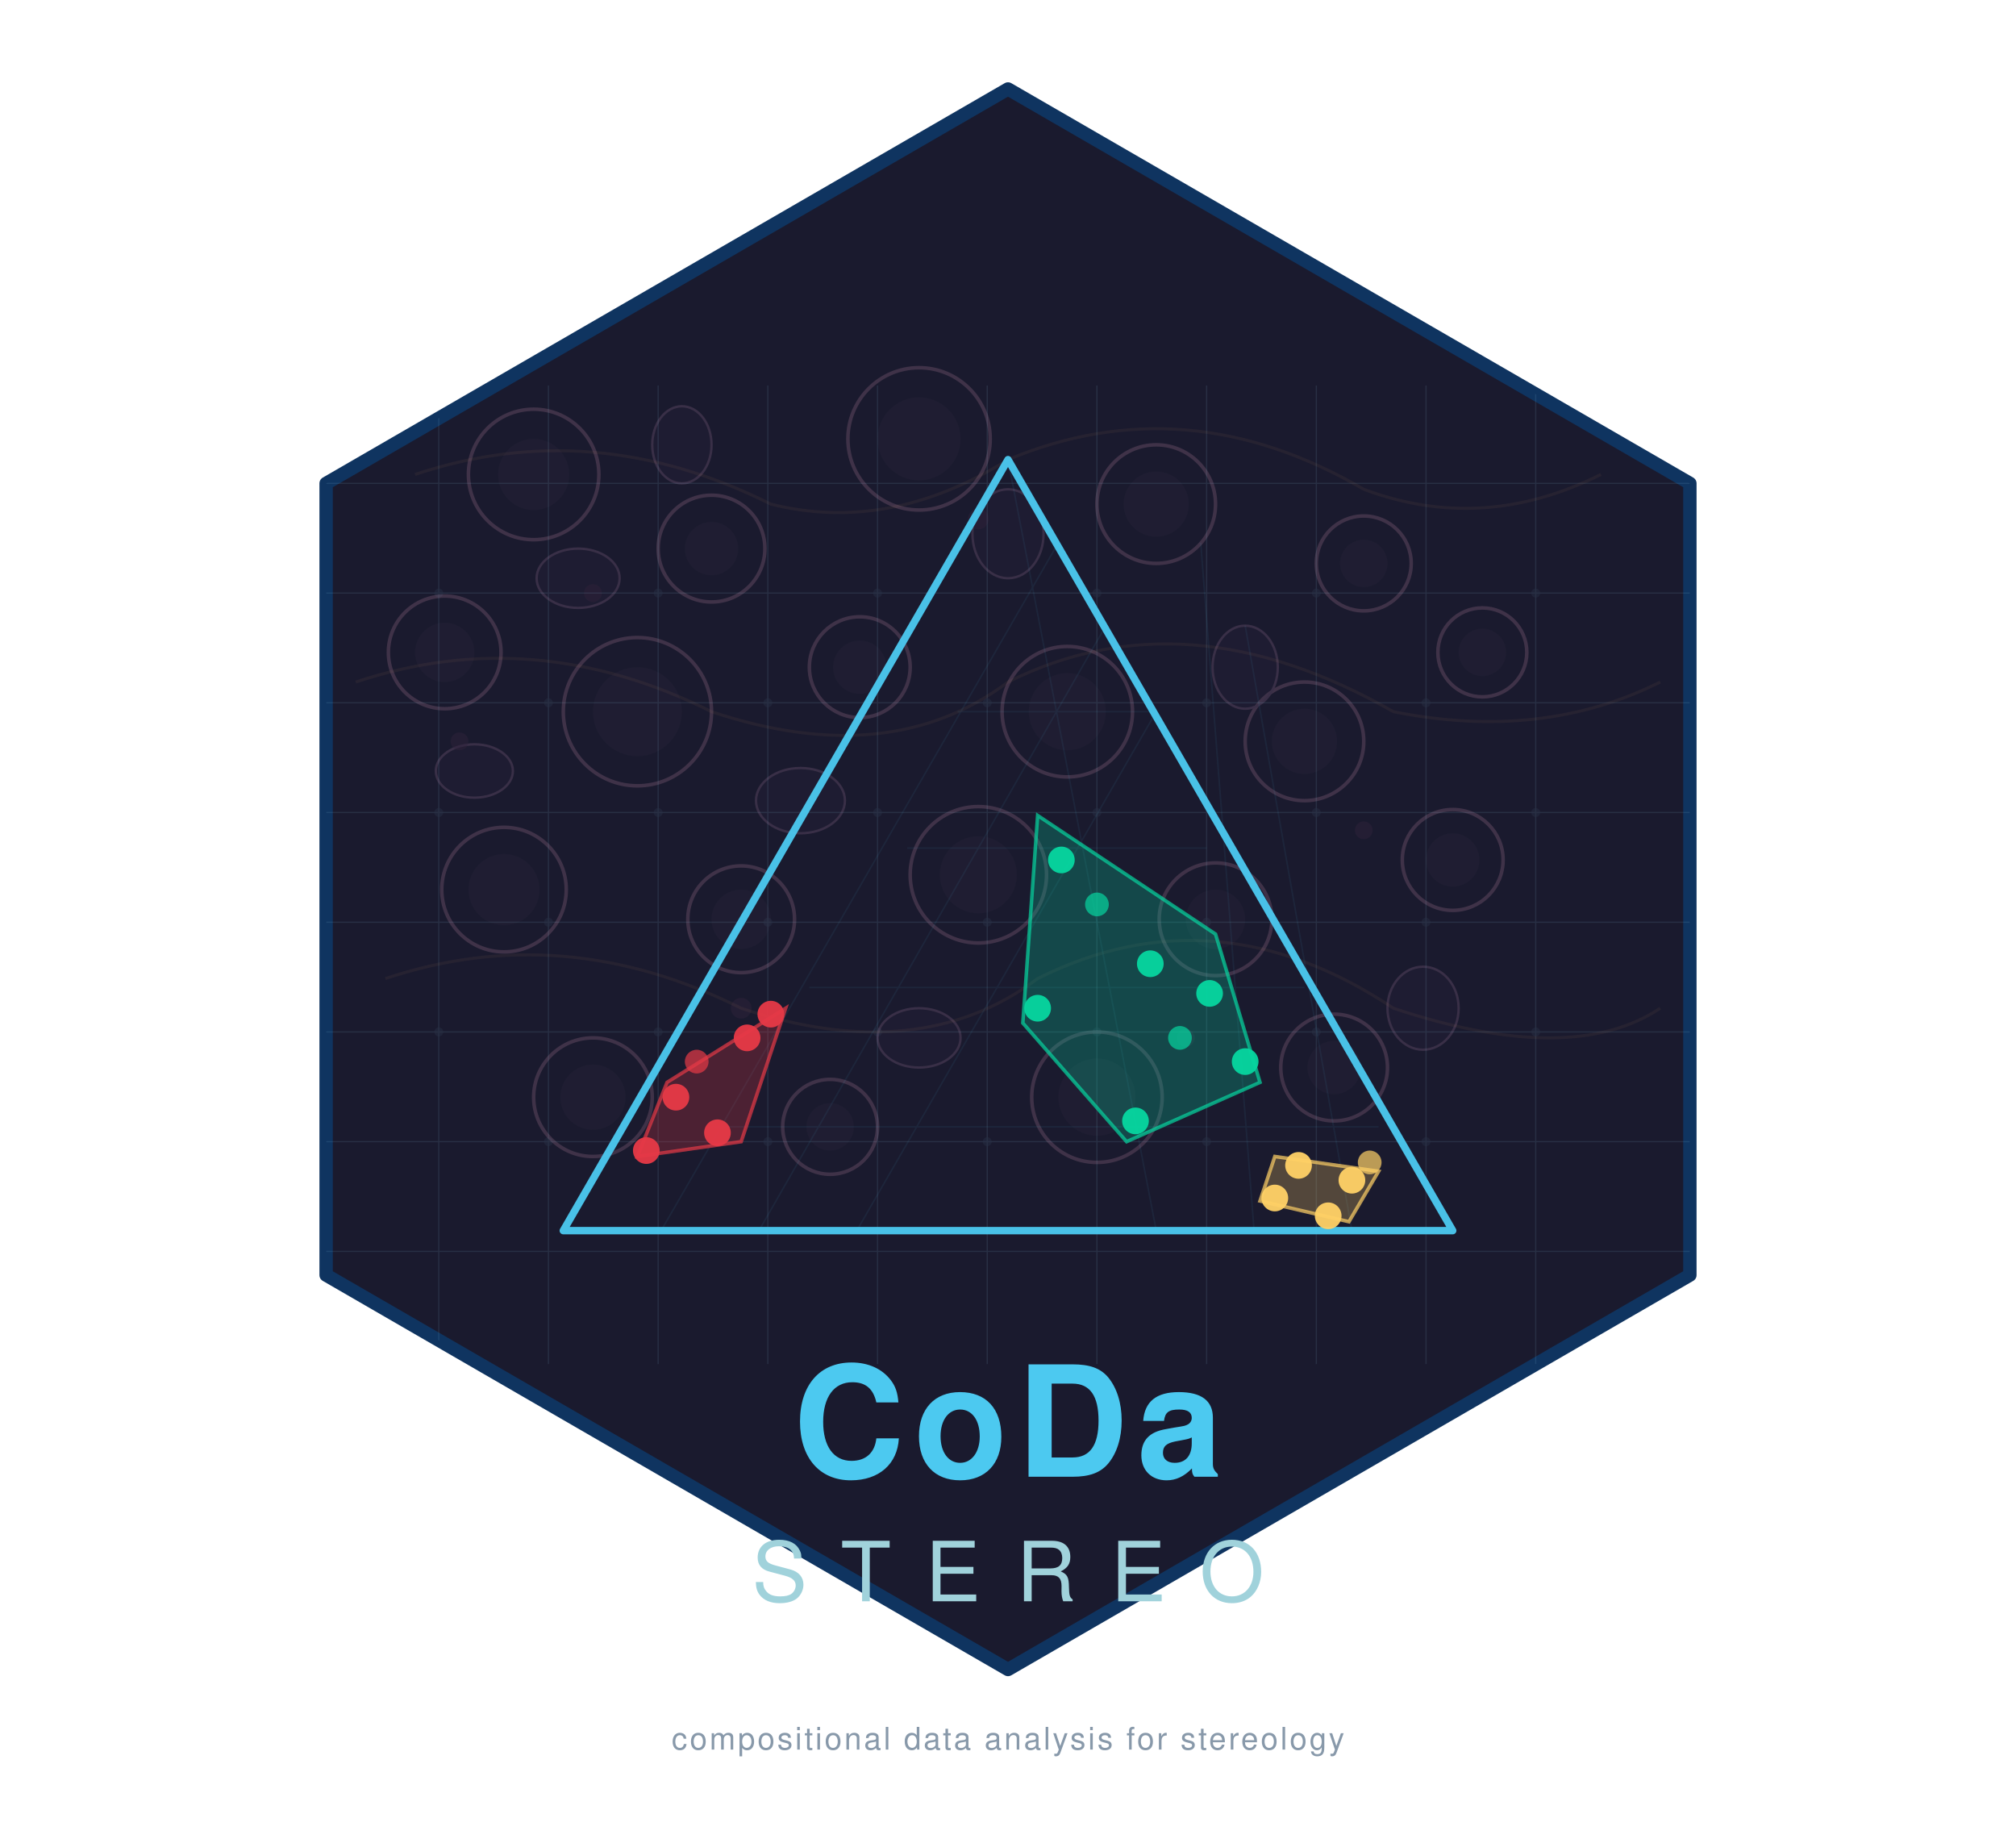
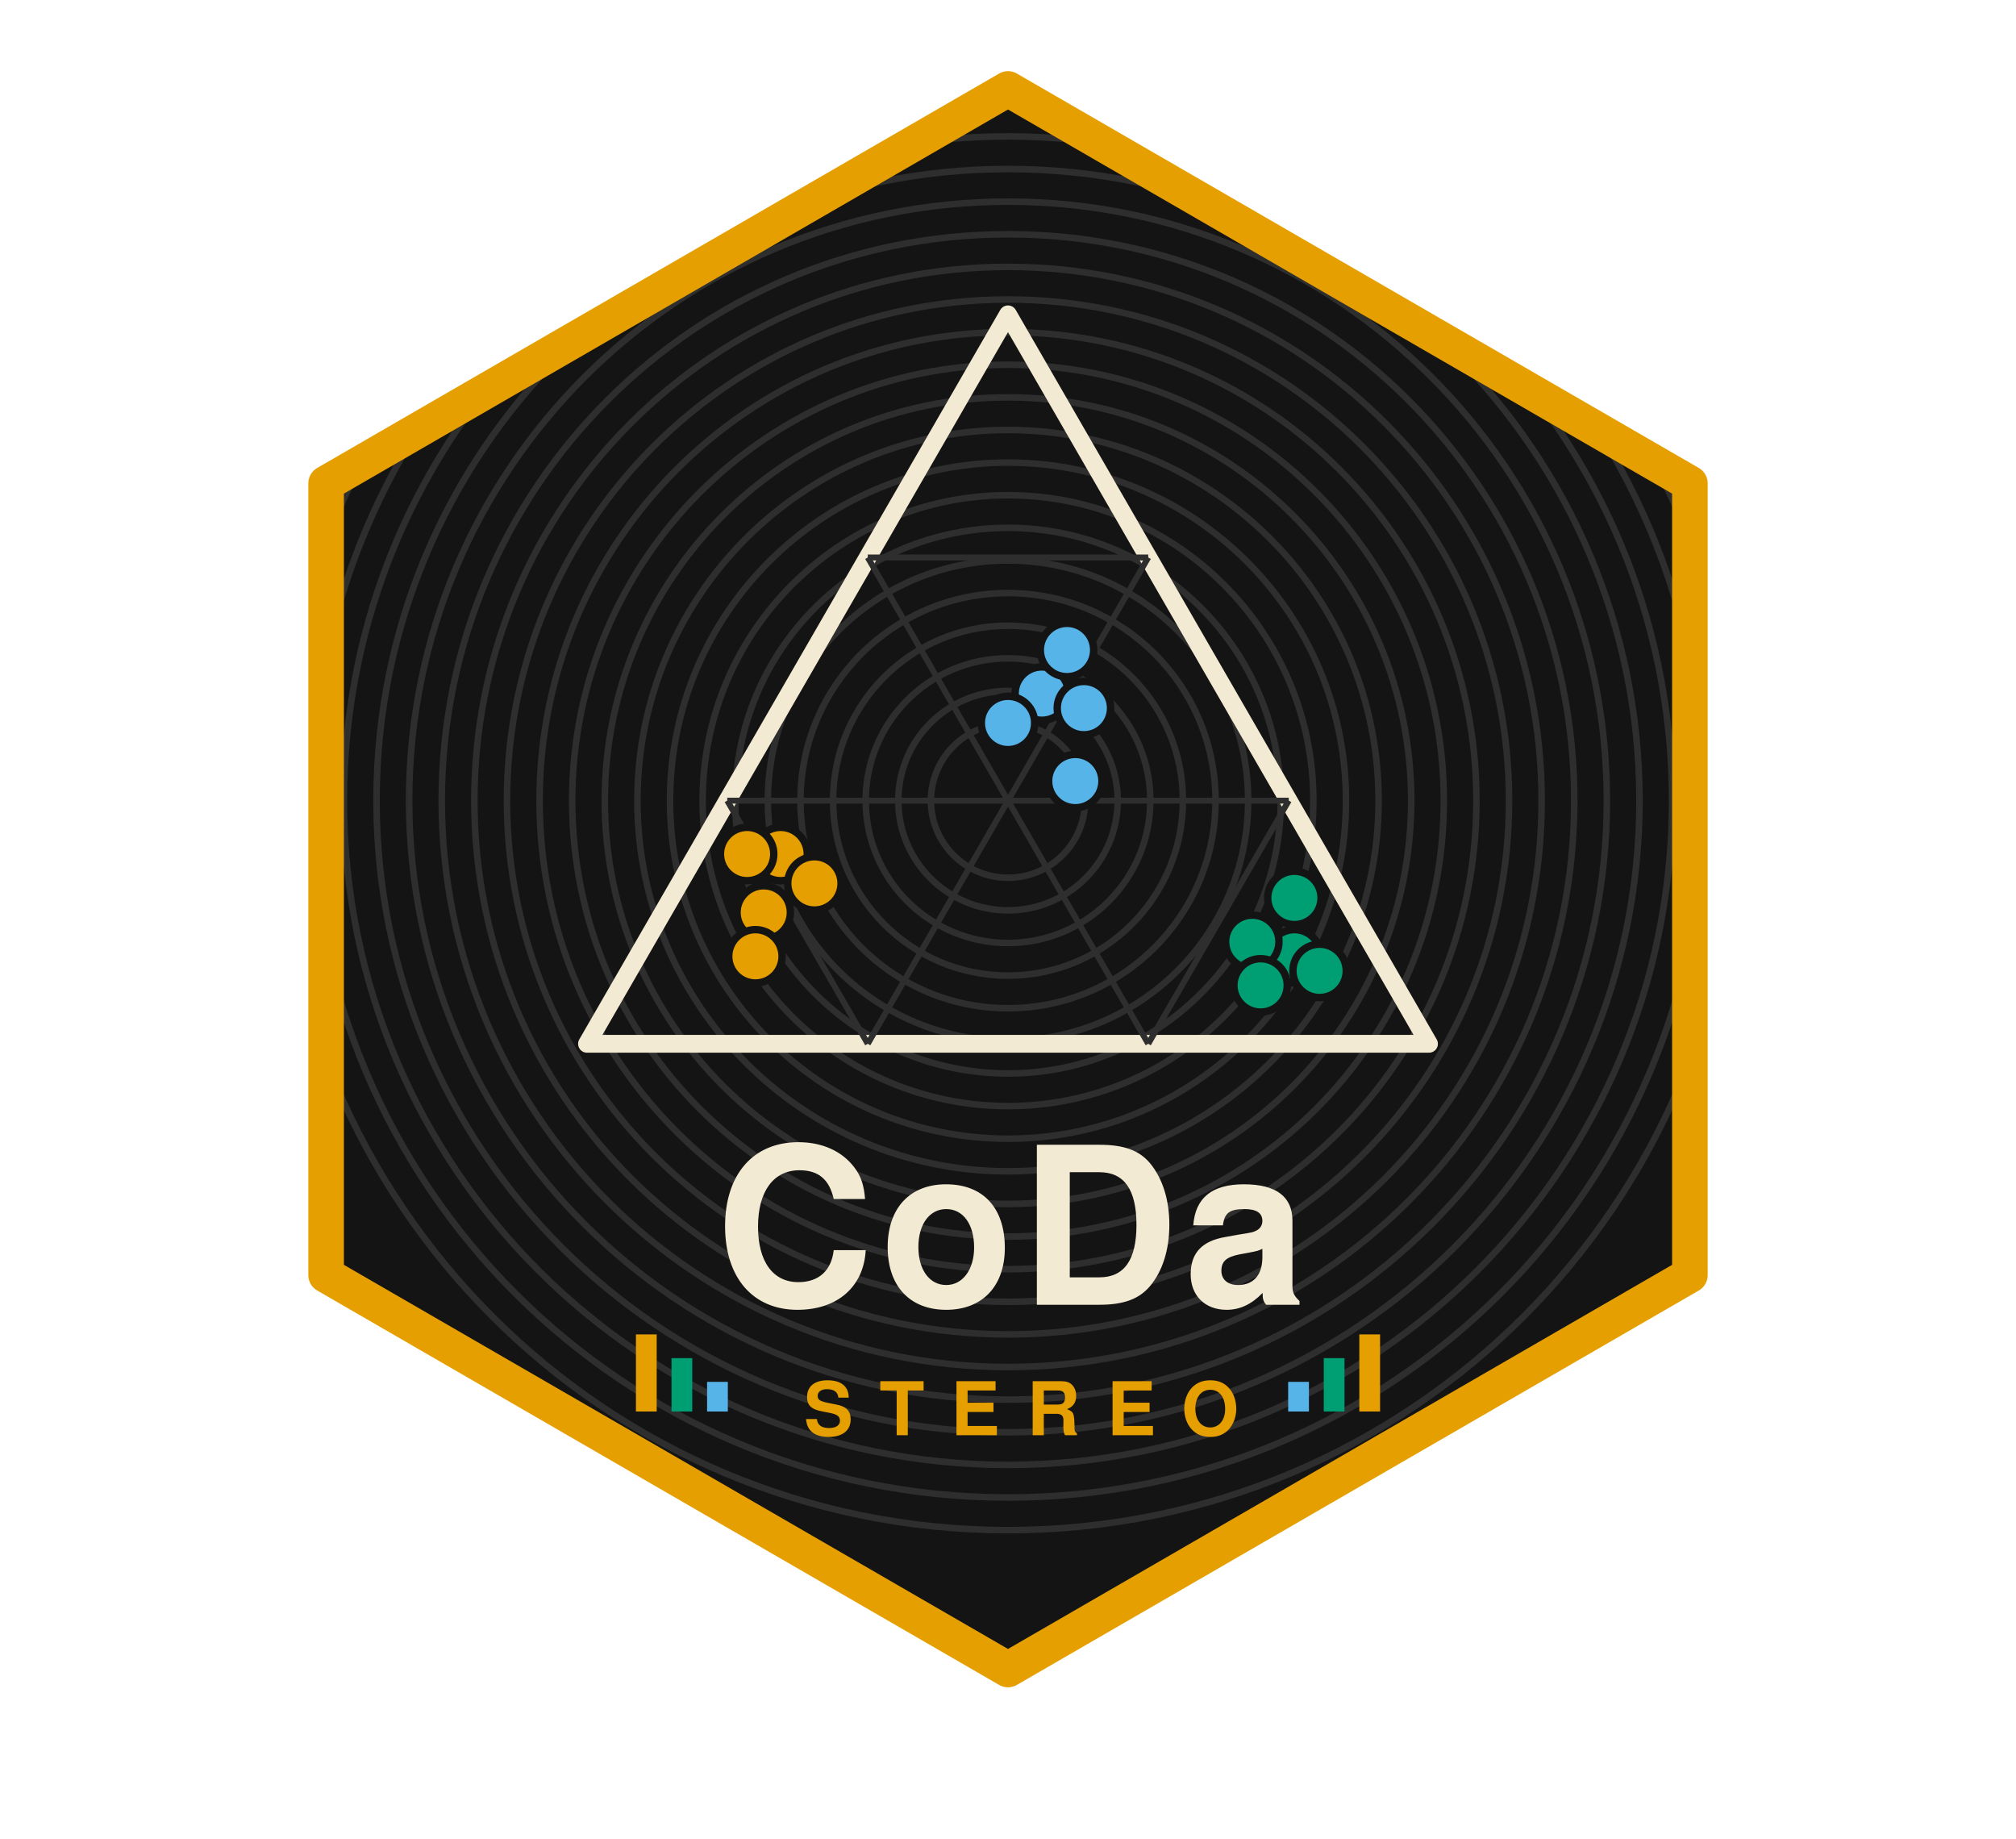
- <svg xmlns="http://www.w3.org/2000/svg" width="600" viewBox="0 0 680 620" role="img">
+ <svg xmlns="http://www.w3.org/2000/svg" viewBox="0 0 680 620" width="680" height="620" role="img">
  <defs>
    <clipPath id="hexClip">
      <polygon points="340,30 570,163 570,430 340,563 110,430 110,163" />
    </clipPath>
  </defs>
-   <polygon points="340,30 570,163 570,430 340,563 110,430 110,163" fill="#1a1a2e" stroke="#0f3460" stroke-width="4.5" stroke-linejoin="round" />
+   <polygon points="340,30 570,163 570,430 340,563 110,430 110,163" fill="#141414" />
  <g clip-path="url(#hexClip)">
-     <g opacity="0.18">
-       <circle cx="180" cy="160" r="22" fill="none" stroke="#e8a0bf" stroke-width="1.2" />
-       <circle cx="180" cy="160" r="12" fill="#d4a0c0" fill-opacity="0.15" />
-       <circle cx="240" cy="185" r="18" fill="none" stroke="#e8a0bf" stroke-width="1.2" />
-       <circle cx="240" cy="185" r="9" fill="#d4a0c0" fill-opacity="0.15" />
-       <circle cx="310" cy="148" r="24" fill="none" stroke="#e8a0bf" stroke-width="1.2" />
-       <circle cx="310" cy="148" r="14" fill="#d4a0c0" fill-opacity="0.15" />
-       <circle cx="390" cy="170" r="20" fill="none" stroke="#e8a0bf" stroke-width="1.2" />
-       <circle cx="390" cy="170" r="11" fill="#d4a0c0" fill-opacity="0.15" />
-       <circle cx="460" cy="190" r="16" fill="none" stroke="#e8a0bf" stroke-width="1.2" />
-       <circle cx="460" cy="190" r="8" fill="#d4a0c0" fill-opacity="0.15" />
-       <circle cx="150" cy="220" r="19" fill="none" stroke="#e8a0bf" stroke-width="1.2" />
-       <circle cx="150" cy="220" r="10" fill="#d4a0c0" fill-opacity="0.15" />
-       <circle cx="215" cy="240" r="25" fill="none" stroke="#e8a0bf" stroke-width="1.2" />
-       <circle cx="215" cy="240" r="15" fill="#d4a0c0" fill-opacity="0.15" />
-       <circle cx="290" cy="225" r="17" fill="none" stroke="#e8a0bf" stroke-width="1.2" />
-       <circle cx="290" cy="225" r="9" fill="#d4a0c0" fill-opacity="0.15" />
-       <circle cx="360" cy="240" r="22" fill="none" stroke="#e8a0bf" stroke-width="1.2" />
-       <circle cx="360" cy="240" r="13" fill="#d4a0c0" fill-opacity="0.15" />
-       <circle cx="440" cy="250" r="20" fill="none" stroke="#e8a0bf" stroke-width="1.2" />
-       <circle cx="440" cy="250" r="11" fill="#d4a0c0" fill-opacity="0.15" />
-       <circle cx="500" cy="220" r="15" fill="none" stroke="#e8a0bf" stroke-width="1.2" />
-       <circle cx="500" cy="220" r="8" fill="#d4a0c0" fill-opacity="0.15" />
-       <circle cx="170" cy="300" r="21" fill="none" stroke="#e8a0bf" stroke-width="1.2" />
-       <circle cx="170" cy="300" r="12" fill="#d4a0c0" fill-opacity="0.15" />
-       <circle cx="250" cy="310" r="18" fill="none" stroke="#e8a0bf" stroke-width="1.2" />
-       <circle cx="250" cy="310" r="10" fill="#d4a0c0" fill-opacity="0.15" />
-       <circle cx="330" cy="295" r="23" fill="none" stroke="#e8a0bf" stroke-width="1.2" />
-       <circle cx="330" cy="295" r="13" fill="#d4a0c0" fill-opacity="0.15" />
-       <circle cx="410" cy="310" r="19" fill="none" stroke="#e8a0bf" stroke-width="1.2" />
-       <circle cx="410" cy="310" r="10" fill="#d4a0c0" fill-opacity="0.15" />
-       <circle cx="490" cy="290" r="17" fill="none" stroke="#e8a0bf" stroke-width="1.2" />
-       <circle cx="490" cy="290" r="9" fill="#d4a0c0" fill-opacity="0.15" />
-       <circle cx="200" cy="370" r="20" fill="none" stroke="#e8a0bf" stroke-width="1.2" />
-       <circle cx="200" cy="370" r="11" fill="#d4a0c0" fill-opacity="0.15" />
-       <circle cx="280" cy="380" r="16" fill="none" stroke="#e8a0bf" stroke-width="1.2" />
-       <circle cx="280" cy="380" r="8" fill="#d4a0c0" fill-opacity="0.15" />
-       <circle cx="370" cy="370" r="22" fill="none" stroke="#e8a0bf" stroke-width="1.2" />
-       <circle cx="370" cy="370" r="13" fill="#d4a0c0" fill-opacity="0.15" />
-       <circle cx="450" cy="360" r="18" fill="none" stroke="#e8a0bf" stroke-width="1.2" />
-       <circle cx="450" cy="360" r="9" fill="#d4a0c0" fill-opacity="0.15" />
-       <ellipse cx="195" cy="195" rx="14" ry="10" fill="#b07aab" fill-opacity="0.15" stroke="#c890b8" stroke-width="0.8" />
-       <ellipse cx="340" cy="180" rx="12" ry="15" fill="#b07aab" fill-opacity="0.15" stroke="#c890b8" stroke-width="0.8" />
-       <ellipse cx="270" cy="270" rx="15" ry="11" fill="#b07aab" fill-opacity="0.15" stroke="#c890b8" stroke-width="0.8" />
-       <ellipse cx="420" cy="225" rx="11" ry="14" fill="#b07aab" fill-opacity="0.15" stroke="#c890b8" stroke-width="0.8" />
-       <ellipse cx="160" cy="260" rx="13" ry="9" fill="#b07aab" fill-opacity="0.15" stroke="#c890b8" stroke-width="0.8" />
-       <ellipse cx="480" cy="340" rx="12" ry="14" fill="#b07aab" fill-opacity="0.15" stroke="#c890b8" stroke-width="0.8" />
-       <ellipse cx="310" cy="350" rx="14" ry="10" fill="#b07aab" fill-opacity="0.15" stroke="#c890b8" stroke-width="0.8" />
-       <ellipse cx="230" cy="150" rx="10" ry="13" fill="#b07aab" fill-opacity="0.15" stroke="#c890b8" stroke-width="0.8" />
-       <circle cx="200" cy="200" r="3" fill="#8b4070" fill-opacity="0.5" />
-       <circle cx="330" cy="175" r="3.5" fill="#8b4070" fill-opacity="0.5" />
-       <circle cx="155" cy="250" r="3" fill="#8b4070" fill-opacity="0.5" />
-       <circle cx="460" cy="280" r="3" fill="#8b4070" fill-opacity="0.5" />
-       <circle cx="250" cy="340" r="3.5" fill="#8b4070" fill-opacity="0.5" />
-       <circle cx="400" cy="350" r="3" fill="#8b4070" fill-opacity="0.5" />
-     </g>
-     <g opacity="0.12">
-       <line x1="110" y1="163" x2="570" y2="163" stroke="#8ecae6" stroke-width="0.4" />
-       <line x1="110" y1="200" x2="570" y2="200" stroke="#8ecae6" stroke-width="0.4" />
-       <line x1="110" y1="237" x2="570" y2="237" stroke="#8ecae6" stroke-width="0.4" />
-       <line x1="110" y1="274" x2="570" y2="274" stroke="#8ecae6" stroke-width="0.4" />
-       <line x1="110" y1="311" x2="570" y2="311" stroke="#8ecae6" stroke-width="0.4" />
-       <line x1="110" y1="348" x2="570" y2="348" stroke="#8ecae6" stroke-width="0.4" />
-       <line x1="110" y1="385" x2="570" y2="385" stroke="#8ecae6" stroke-width="0.4" />
-       <line x1="110" y1="422" x2="570" y2="422" stroke="#8ecae6" stroke-width="0.4" />
-       <line x1="148" y1="130" x2="148" y2="460" stroke="#8ecae6" stroke-width="0.4" />
-       <line x1="185" y1="130" x2="185" y2="460" stroke="#8ecae6" stroke-width="0.4" />
-       <line x1="222" y1="130" x2="222" y2="460" stroke="#8ecae6" stroke-width="0.4" />
-       <line x1="259" y1="130" x2="259" y2="460" stroke="#8ecae6" stroke-width="0.4" />
-       <line x1="296" y1="130" x2="296" y2="460" stroke="#8ecae6" stroke-width="0.4" />
-       <line x1="333" y1="130" x2="333" y2="460" stroke="#8ecae6" stroke-width="0.4" />
-       <line x1="370" y1="130" x2="370" y2="460" stroke="#8ecae6" stroke-width="0.4" />
-       <line x1="407" y1="130" x2="407" y2="460" stroke="#8ecae6" stroke-width="0.4" />
-       <line x1="444" y1="130" x2="444" y2="460" stroke="#8ecae6" stroke-width="0.4" />
-       <line x1="481" y1="130" x2="481" y2="460" stroke="#8ecae6" stroke-width="0.4" />
-       <line x1="518" y1="130" x2="518" y2="460" stroke="#8ecae6" stroke-width="0.4" />
-       <g fill="#8ecae6" opacity="0.5">
-         <circle cx="148" cy="200" r="1.5" />
-         <circle cx="222" cy="200" r="1.5" />
-         <circle cx="296" cy="200" r="1.5" />
-         <circle cx="370" cy="200" r="1.5" />
-         <circle cx="444" cy="200" r="1.5" />
-         <circle cx="518" cy="200" r="1.5" />
-         <circle cx="148" cy="274" r="1.5" />
-         <circle cx="222" cy="274" r="1.5" />
-         <circle cx="296" cy="274" r="1.5" />
-         <circle cx="370" cy="274" r="1.5" />
-         <circle cx="444" cy="274" r="1.5" />
-         <circle cx="518" cy="274" r="1.5" />
-         <circle cx="148" cy="348" r="1.5" />
-         <circle cx="222" cy="348" r="1.5" />
-         <circle cx="296" cy="348" r="1.5" />
-         <circle cx="370" cy="348" r="1.5" />
-         <circle cx="444" cy="348" r="1.5" />
-         <circle cx="518" cy="348" r="1.5" />
-         <circle cx="185" cy="237" r="1.5" />
-         <circle cx="259" cy="237" r="1.5" />
-         <circle cx="333" cy="237" r="1.5" />
-         <circle cx="407" cy="237" r="1.5" />
-         <circle cx="481" cy="237" r="1.5" />
-         <circle cx="185" cy="311" r="1.5" />
-         <circle cx="259" cy="311" r="1.5" />
-         <circle cx="333" cy="311" r="1.5" />
-         <circle cx="407" cy="311" r="1.5" />
-         <circle cx="481" cy="311" r="1.5" />
-         <circle cx="185" cy="385" r="1.5" />
-         <circle cx="259" cy="385" r="1.5" />
-         <circle cx="333" cy="385" r="1.5" />
-         <circle cx="407" cy="385" r="1.5" />
-         <circle cx="481" cy="385" r="1.5" />
-       </g>
-     </g>
-     <g opacity="0.06">
-       <path d="M140,160 Q200,140 260,170 Q300,180 340,155 Q400,130 460,165 Q500,180 540,160" fill="none" stroke="#f4a261" stroke-width="1" />
-       <path d="M120,230 Q180,210 240,240 Q300,260 340,230 Q400,200 470,240 Q520,250 560,230" fill="none" stroke="#f4a261" stroke-width="1" />
-       <path d="M130,330 Q190,310 250,340 Q310,360 350,330 Q410,300 470,340 Q530,360 560,340" fill="none" stroke="#f4a261" stroke-width="1" />
-     </g>
-     <polygon points="190,415 490,415 340,155" fill="none" stroke="#4cc9f0" stroke-width="2.5" stroke-linejoin="round" opacity="0.95" />
-     <g opacity="0.07">
-       <line x1="223" y1="415" x2="357" y2="183" stroke="#4cc9f0" stroke-width="0.5" />
-       <line x1="256" y1="415" x2="373" y2="211" stroke="#4cc9f0" stroke-width="0.5" />
-       <line x1="289" y1="415" x2="390" y2="240" stroke="#4cc9f0" stroke-width="0.5" />
-       <line x1="390" y1="415" x2="340" y2="155" stroke="#4cc9f0" stroke-width="0.5" />
-       <line x1="423" y1="415" x2="405" y2="183" stroke="#4cc9f0" stroke-width="0.5" />
-       <line x1="456" y1="415" x2="420" y2="211" stroke="#4cc9f0" stroke-width="0.5" />
-       <line x1="223" y1="415" x2="490" y2="415" stroke="#4cc9f0" stroke-width="0.5" />
-       <line x1="240" y1="380" x2="465" y2="380" stroke="#4cc9f0" stroke-width="0.5" />
-       <line x1="273" y1="333" x2="440" y2="333" stroke="#4cc9f0" stroke-width="0.5" />
-       <line x1="306" y1="286" x2="407" y2="286" stroke="#4cc9f0" stroke-width="0.5" />
-       <line x1="323" y1="240" x2="390" y2="240" stroke="#4cc9f0" stroke-width="0.5" />
-     </g>
-     <polygon points="225,365 265,340 250,385 215,390" fill="#e63946" fill-opacity="0.25" stroke="#e63946" stroke-width="1.2" stroke-opacity="0.7" />
-     <circle cx="228" cy="370" r="4.5" fill="#e63946" opacity="0.95" />
-     <circle cx="252" cy="350" r="4.5" fill="#e63946" opacity="0.95" />
-     <circle cx="242" cy="382" r="4.5" fill="#e63946" opacity="0.95" />
-     <circle cx="218" cy="388" r="4.5" fill="#e63946" opacity="0.95" />
-     <circle cx="260" cy="342" r="4.5" fill="#e63946" opacity="0.95" />
-     <circle cx="235" cy="358" r="4" fill="#e63946" opacity="0.7" />
-     <polygon points="350,275 410,315 425,365 380,385 345,345" fill="#06d6a0" fill-opacity="0.25" stroke="#06d6a0" stroke-width="1.2" stroke-opacity="0.7" />
-     <circle cx="358" cy="290" r="4.5" fill="#06d6a0" opacity="0.95" />
-     <circle cx="388" cy="325" r="4.5" fill="#06d6a0" opacity="0.95" />
-     <circle cx="408" cy="335" r="4.5" fill="#06d6a0" opacity="0.95" />
-     <circle cx="420" cy="358" r="4.5" fill="#06d6a0" opacity="0.95" />
-     <circle cx="383" cy="378" r="4.5" fill="#06d6a0" opacity="0.95" />
-     <circle cx="350" cy="340" r="4.5" fill="#06d6a0" opacity="0.95" />
-     <circle cx="370" cy="305" r="4" fill="#06d6a0" opacity="0.7" />
-     <circle cx="398" cy="350" r="4" fill="#06d6a0" opacity="0.7" />
-     <polygon points="430,390 465,395 455,412 425,405" fill="#ffd166" fill-opacity="0.25" stroke="#ffd166" stroke-width="1.2" stroke-opacity="0.7" />
-     <circle cx="438" cy="393" r="4.5" fill="#ffd166" opacity="0.95" />
-     <circle cx="456" cy="398" r="4.5" fill="#ffd166" opacity="0.95" />
-     <circle cx="448" cy="410" r="4.5" fill="#ffd166" opacity="0.95" />
-     <circle cx="430" cy="404" r="4.5" fill="#ffd166" opacity="0.95" />
-     <circle cx="462" cy="392" r="4" fill="#ffd166" opacity="0.7" />
+     <circle cx="340.0" cy="270.0" r="26" fill="none" stroke="#2E2E2E" stroke-width="2.2" />
+     <circle cx="340.0" cy="270.0" r="37" fill="none" stroke="#2E2E2E" stroke-width="2.2" />
+     <circle cx="340.0" cy="270.0" r="48" fill="none" stroke="#2E2E2E" stroke-width="2.2" />
+     <circle cx="340.0" cy="270.0" r="59" fill="none" stroke="#2E2E2E" stroke-width="2.2" />
+     <circle cx="340.0" cy="270.0" r="70" fill="none" stroke="#2E2E2E" stroke-width="2.2" />
+     <circle cx="340.0" cy="270.0" r="81" fill="none" stroke="#2E2E2E" stroke-width="2.2" />
+     <circle cx="340.0" cy="270.0" r="92" fill="none" stroke="#2E2E2E" stroke-width="2.2" />
+     <circle cx="340.0" cy="270.0" r="103" fill="none" stroke="#2E2E2E" stroke-width="2.2" />
+     <circle cx="340.0" cy="270.0" r="114" fill="none" stroke="#2E2E2E" stroke-width="2.2" />
+     <circle cx="340.0" cy="270.0" r="125" fill="none" stroke="#2E2E2E" stroke-width="2.2" />
+     <circle cx="340.0" cy="270.0" r="136" fill="none" stroke="#2E2E2E" stroke-width="2.2" />
+     <circle cx="340.0" cy="270.0" r="147" fill="none" stroke="#2E2E2E" stroke-width="2.2" />
+     <circle cx="340.0" cy="270.0" r="158" fill="none" stroke="#2E2E2E" stroke-width="2.2" />
+     <circle cx="340.0" cy="270.0" r="169" fill="none" stroke="#2E2E2E" stroke-width="2.2" />
+     <circle cx="340.0" cy="270.0" r="180" fill="none" stroke="#2E2E2E" stroke-width="2.2" />
+     <circle cx="340.0" cy="270.0" r="191" fill="none" stroke="#2E2E2E" stroke-width="2.2" />
+     <circle cx="340.0" cy="270.0" r="202" fill="none" stroke="#2E2E2E" stroke-width="2.2" />
+     <circle cx="340.0" cy="270.0" r="213" fill="none" stroke="#2E2E2E" stroke-width="2.2" />
+     <circle cx="340.0" cy="270.0" r="224" fill="none" stroke="#2E2E2E" stroke-width="2.2" />
+     <circle cx="340.0" cy="270.0" r="235" fill="none" stroke="#2E2E2E" stroke-width="2.2" />
+     <circle cx="340.0" cy="270.0" r="246" fill="none" stroke="#2E2E2E" stroke-width="2.2" />
  </g>
-   <text x="340" y="498" text-anchor="middle" font-family="'Helvetica Neue', Helvetica, Arial, sans-serif" font-size="52" font-weight="700" letter-spacing="3" fill="#4cc9f0">CoDa</text>
-   <text x="340" y="540" text-anchor="middle" font-family="'Helvetica Neue', Helvetica, Arial, sans-serif" font-size="28" font-weight="300" letter-spacing="12" fill="#a0d2db">STEREO</text>
-   <text x="340" y="590" text-anchor="middle" font-family="'Helvetica Neue', Helvetica, Arial, sans-serif" font-size="10.5" fill="#8899aa" letter-spacing="0.8">compositional data analysis for stereology</text>
+   <polygon points="198,352 482,352 340,106" fill="none" stroke="#F3EAD3" stroke-width="6" stroke-linejoin="round" />
+   <line x1="387.3" y1="352.0" x2="292.7" y2="188.0" stroke="#2E2E2E" stroke-width="2" />
+   <line x1="292.7" y1="352.0" x2="387.3" y2="188.0" stroke="#2E2E2E" stroke-width="2" />
+   <line x1="245.3" y1="270.0" x2="434.7" y2="270.0" stroke="#2E2E2E" stroke-width="2" />
+   <line x1="292.7" y1="352.0" x2="245.3" y2="270.0" stroke="#2E2E2E" stroke-width="2" />
+   <line x1="387.3" y1="352.0" x2="434.7" y2="270.0" stroke="#2E2E2E" stroke-width="2" />
+   <line x1="292.7" y1="188.0" x2="387.3" y2="188.0" stroke="#2E2E2E" stroke-width="2" />
+   <circle cx="257.6" cy="307.7" r="9" fill="#E69F00" stroke="#141414" stroke-width="2.5" />
+   <circle cx="263.3" cy="288.0" r="9" fill="#E69F00" stroke="#141414" stroke-width="2.5" />
+   <circle cx="254.8" cy="322.5" r="9" fill="#E69F00" stroke="#141414" stroke-width="2.5" />
+   <circle cx="274.7" cy="297.9" r="9" fill="#E69F00" stroke="#141414" stroke-width="2.5" />
+   <circle cx="252.0" cy="288.0" r="9" fill="#E69F00" stroke="#141414" stroke-width="2.5" />
+   <circle cx="351.4" cy="233.9" r="9" fill="#56B4E9" stroke="#141414" stroke-width="2.5" />
+   <circle cx="365.6" cy="238.8" r="9" fill="#56B4E9" stroke="#141414" stroke-width="2.5" />
+   <circle cx="340.0" cy="243.8" r="9" fill="#56B4E9" stroke="#141414" stroke-width="2.5" />
+   <circle cx="362.7" cy="263.4" r="9" fill="#56B4E9" stroke="#141414" stroke-width="2.5" />
+   <circle cx="359.9" cy="219.2" r="9" fill="#56B4E9" stroke="#141414" stroke-width="2.5" />
+   <circle cx="436.6" cy="322.5" r="9" fill="#009E73" stroke="#141414" stroke-width="2.5" />
+   <circle cx="422.4" cy="317.6" r="9" fill="#009E73" stroke="#141414" stroke-width="2.5" />
+   <circle cx="445.1" cy="327.4" r="9" fill="#009E73" stroke="#141414" stroke-width="2.5" />
+   <circle cx="425.2" cy="332.3" r="9" fill="#009E73" stroke="#141414" stroke-width="2.5" />
+   <circle cx="436.6" cy="302.8" r="9" fill="#009E73" stroke="#141414" stroke-width="2.5" />
+   <text x="341" y="440" text-anchor="middle" font-family="'Arial Black', 'Helvetica Neue', Helvetica, Arial, sans-serif" font-weight="900" font-size="74" letter-spacing="2" fill="#F3EAD3">CoDa</text>
+   <text x="344.5" y="484" text-anchor="middle" font-family="'Arial Black', 'Helvetica Neue', Helvetica, Arial, sans-serif" font-weight="900" font-size="25" letter-spacing="9" fill="#E69F00">STEREO</text>
+   <rect x="238.5" y="466" width="7" height="10" fill="#56B4E9" />
+   <rect x="226.5" y="458" width="7" height="18" fill="#009E73" />
+   <rect x="214.5" y="450" width="7" height="26" fill="#E69F00" />
+   <rect x="434.5" y="466" width="7" height="10" fill="#56B4E9" />
+   <rect x="446.5" y="458" width="7" height="18" fill="#009E73" />
+   <rect x="458.5" y="450" width="7" height="26" fill="#E69F00" />
+   <polygon points="340,30 570,163 570,430 340,563 110,430 110,163" fill="none" stroke="#E69F00" stroke-width="12" stroke-linejoin="round" />
</svg>
